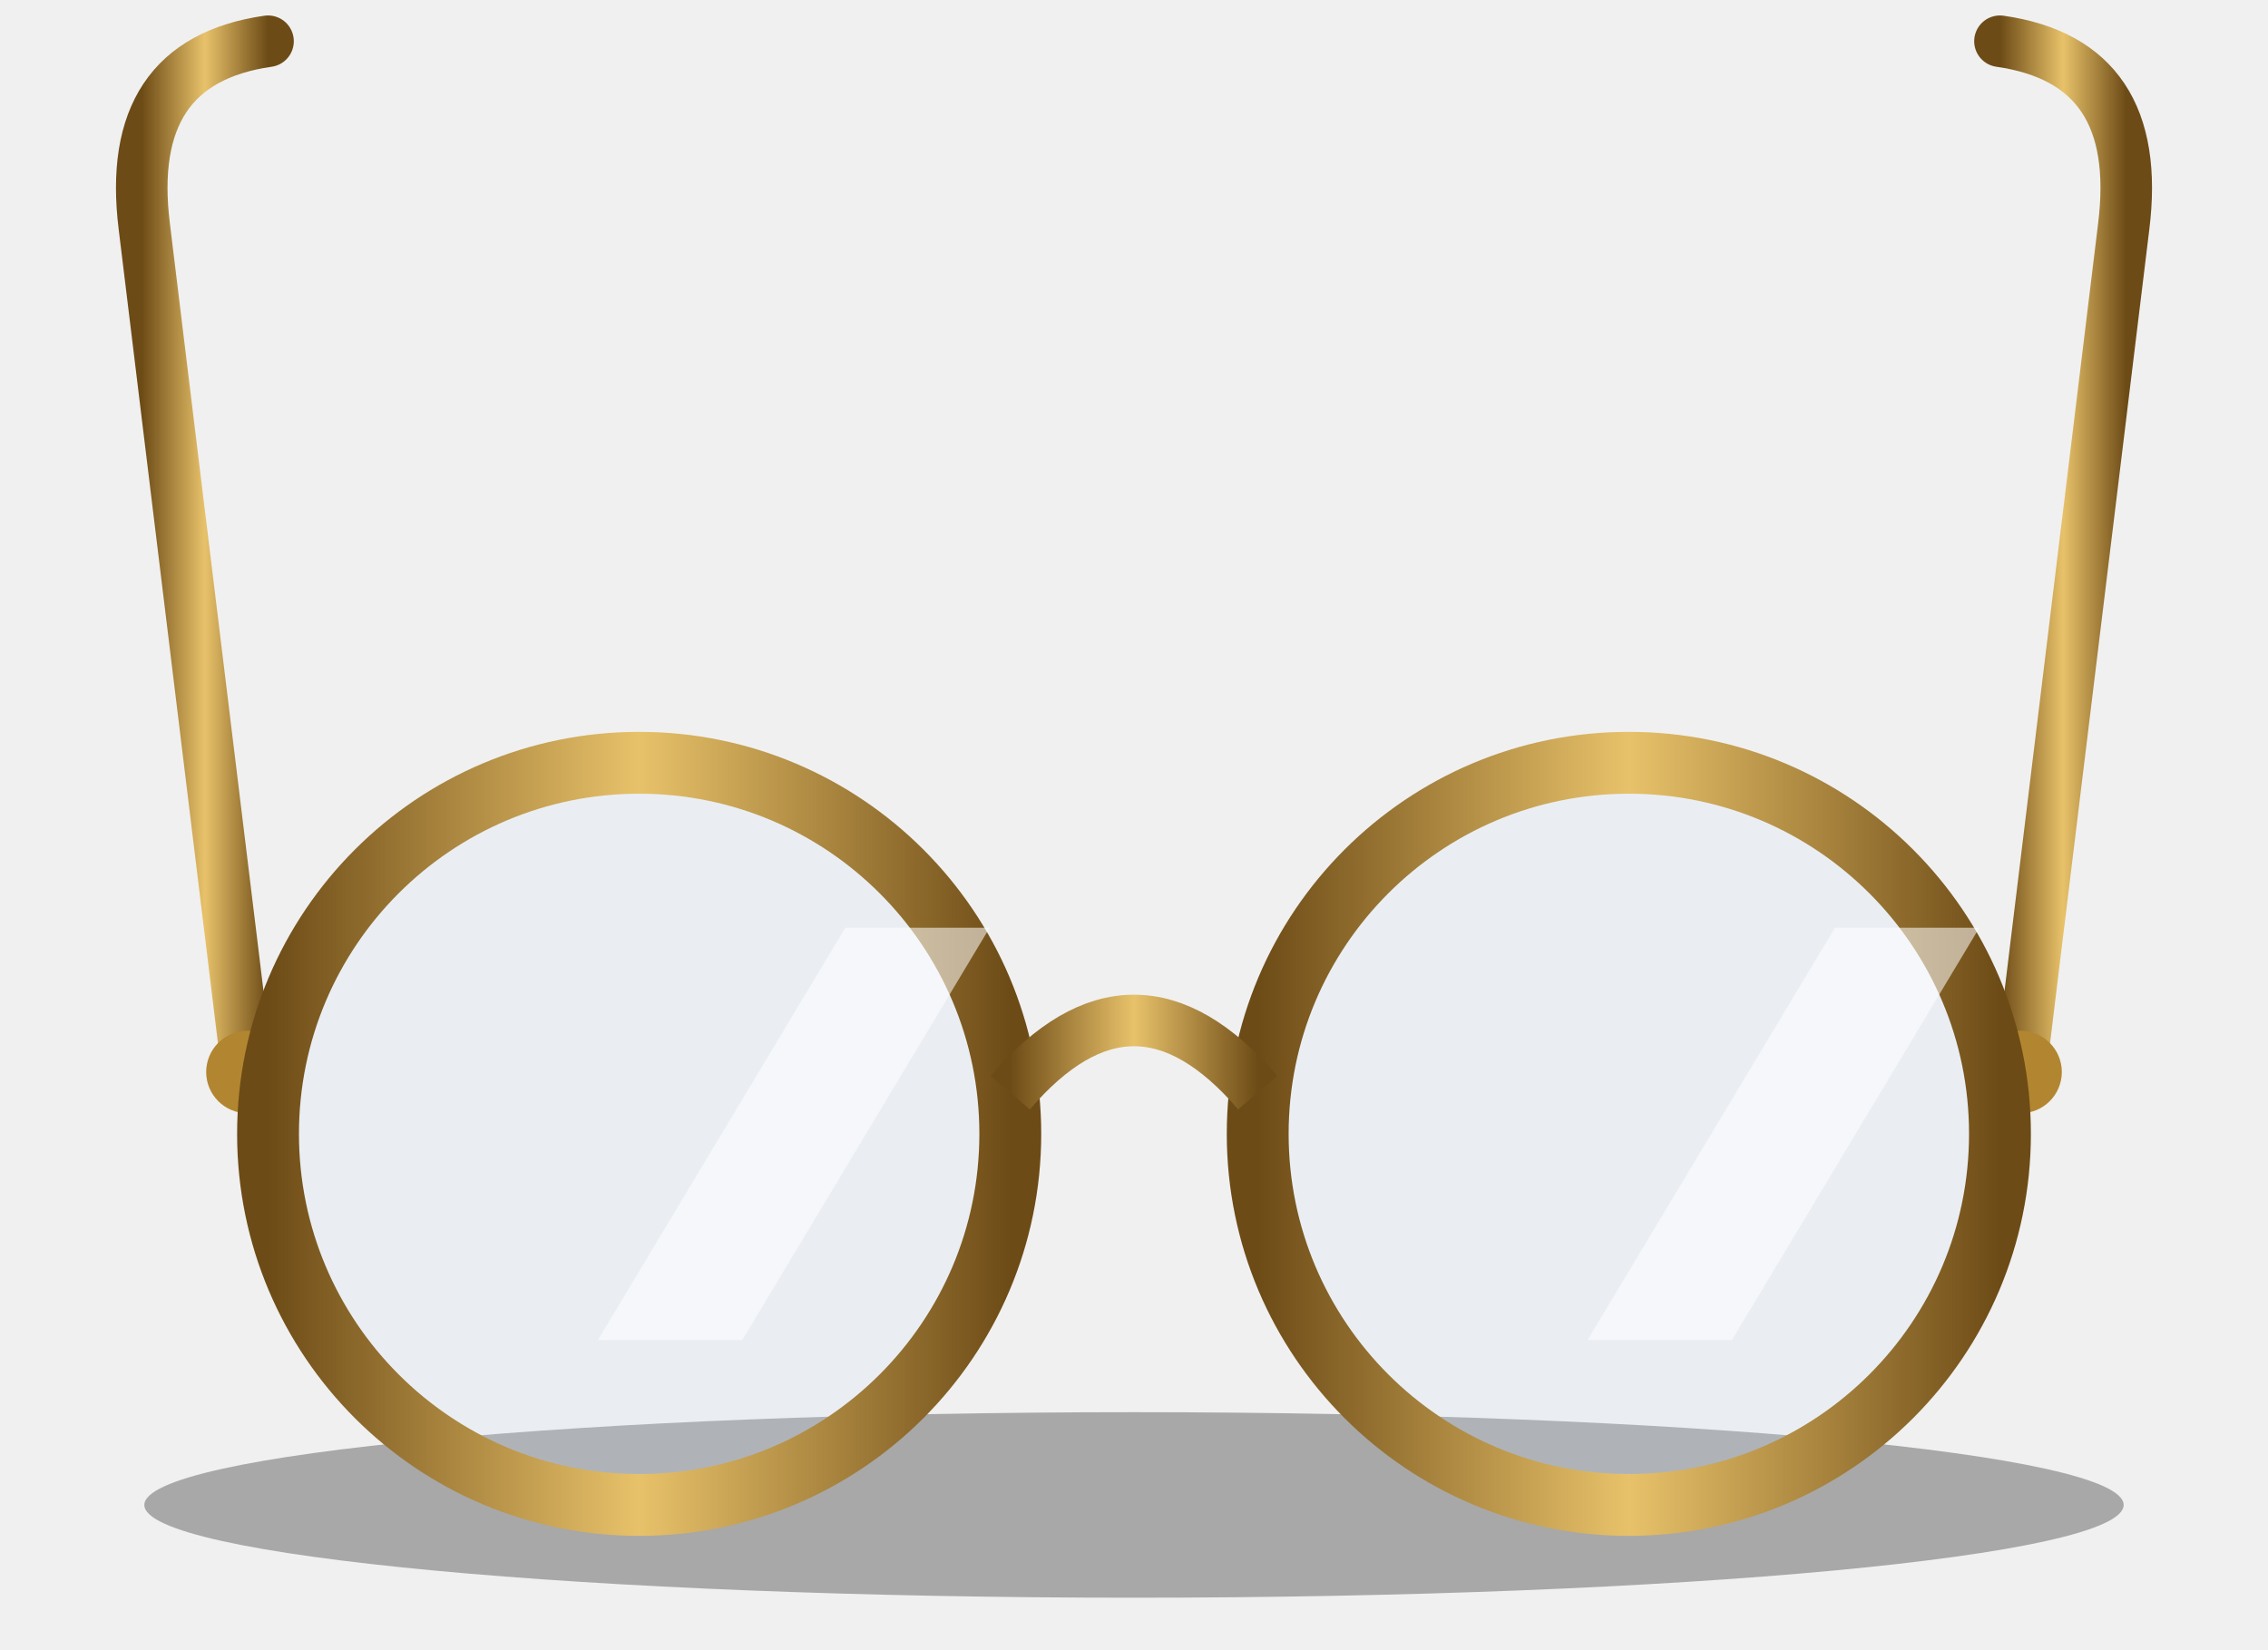
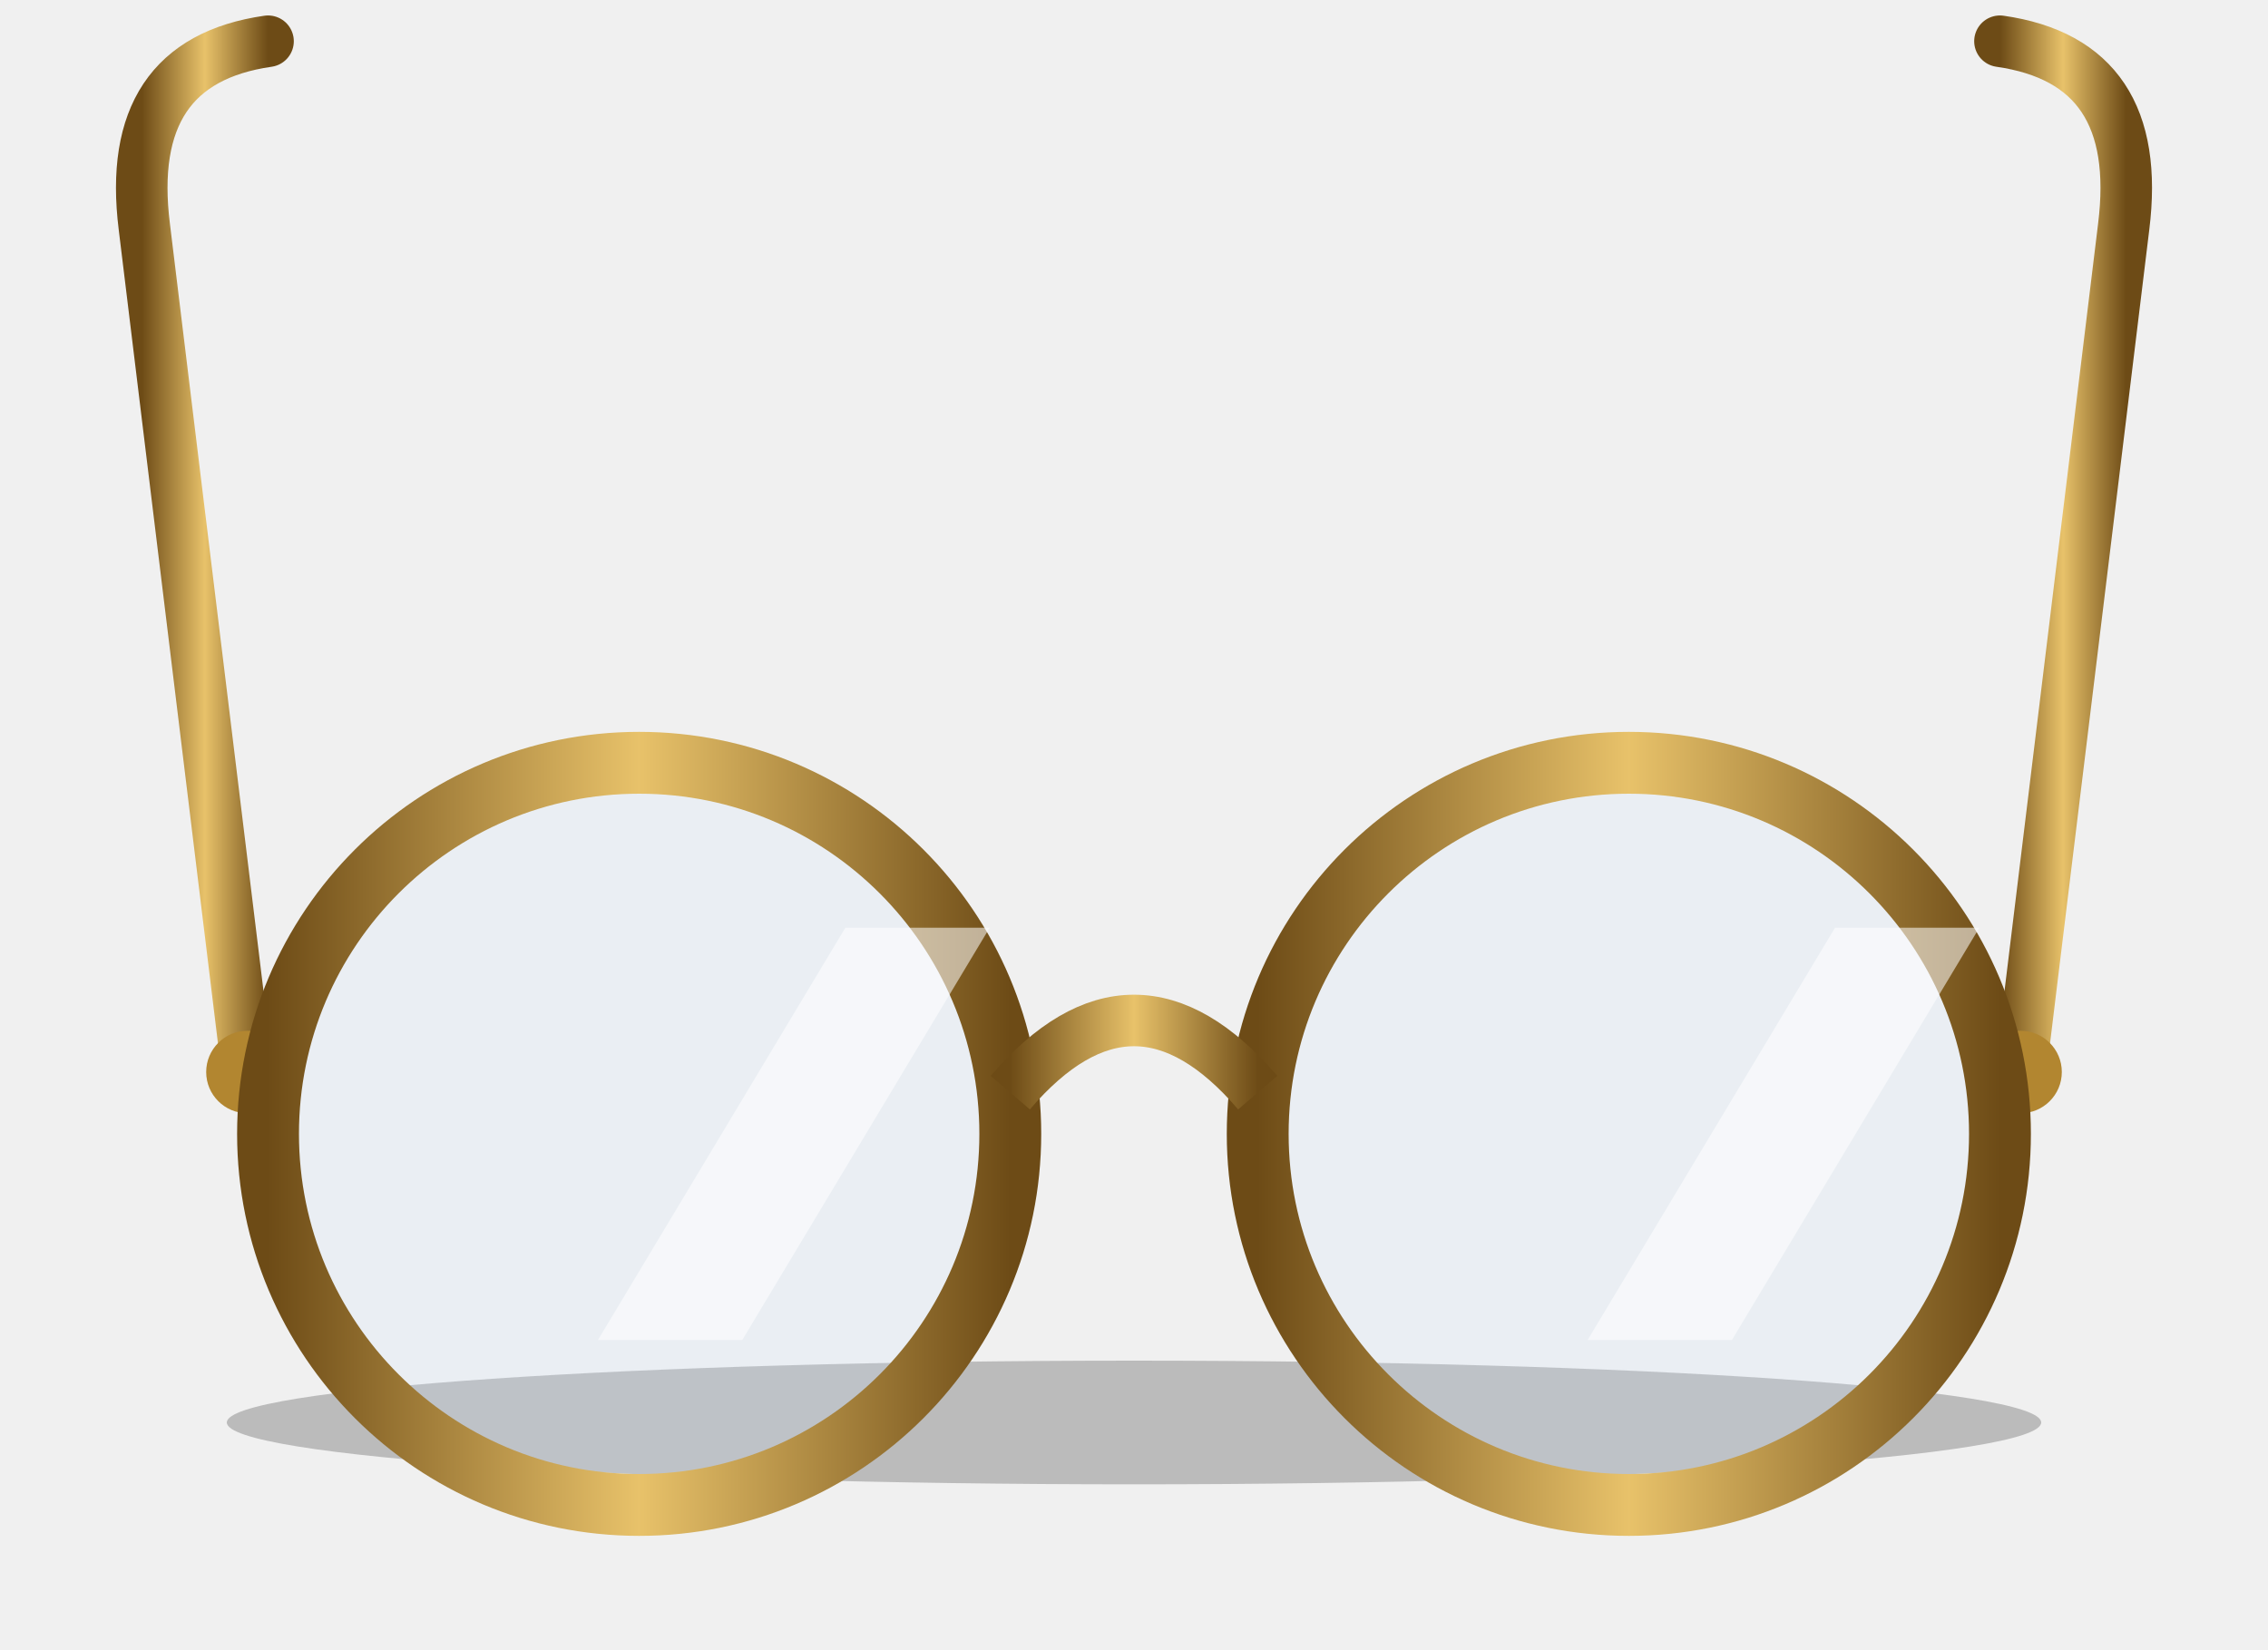
<svg xmlns="http://www.w3.org/2000/svg" width="220" height="160" viewBox="0 0 220 160">
  <defs>
    <linearGradient id="sb" x1="0" x2="1">
      <stop offset="0" stop-color="#6d4b16" />
      <stop offset=".5" stop-color="#e8c26a" />
      <stop offset="1" stop-color="#6d4b16" />
    </linearGradient>
  </defs>
-   <ellipse cx="110" cy="146" rx="96" ry="9" fill="#000" opacity=".3" />
+   <ellipse cx="110" cy="138" rx="88" ry="6" fill="#000" opacity=".22" />
  <path d="M24 104 L14 22 Q12 6 26 4" stroke="url(#sb)" stroke-width="5" fill="none" stroke-linecap="round" />
  <circle cx="24" cy="104" r="4" fill="#b28630" />
  <path d="M196 104 L206 22 Q208 6 194 4" stroke="url(#sb)" stroke-width="5" fill="none" stroke-linecap="round" />
  <circle cx="196" cy="104" r="4" fill="#b28630" />
  <circle cx="62" cy="110" r="36" fill="#cfe6ff" fill-opacity=".18" stroke="url(#sb)" stroke-width="6" />
  <circle cx="158" cy="110" r="36" fill="#cfe6ff" fill-opacity=".18" stroke="url(#sb)" stroke-width="6" />
  <path d="M98 106 Q110 92 122 106" stroke="url(#sb)" stroke-width="5" fill="none" />
  <path d="M82 90 l14 0 l-24 40 l-14 0z" fill="#fff" opacity=".55" />
  <path d="M178 90 l14 0 l-24 40 l-14 0z" fill="#fff" opacity=".55" />
</svg>
